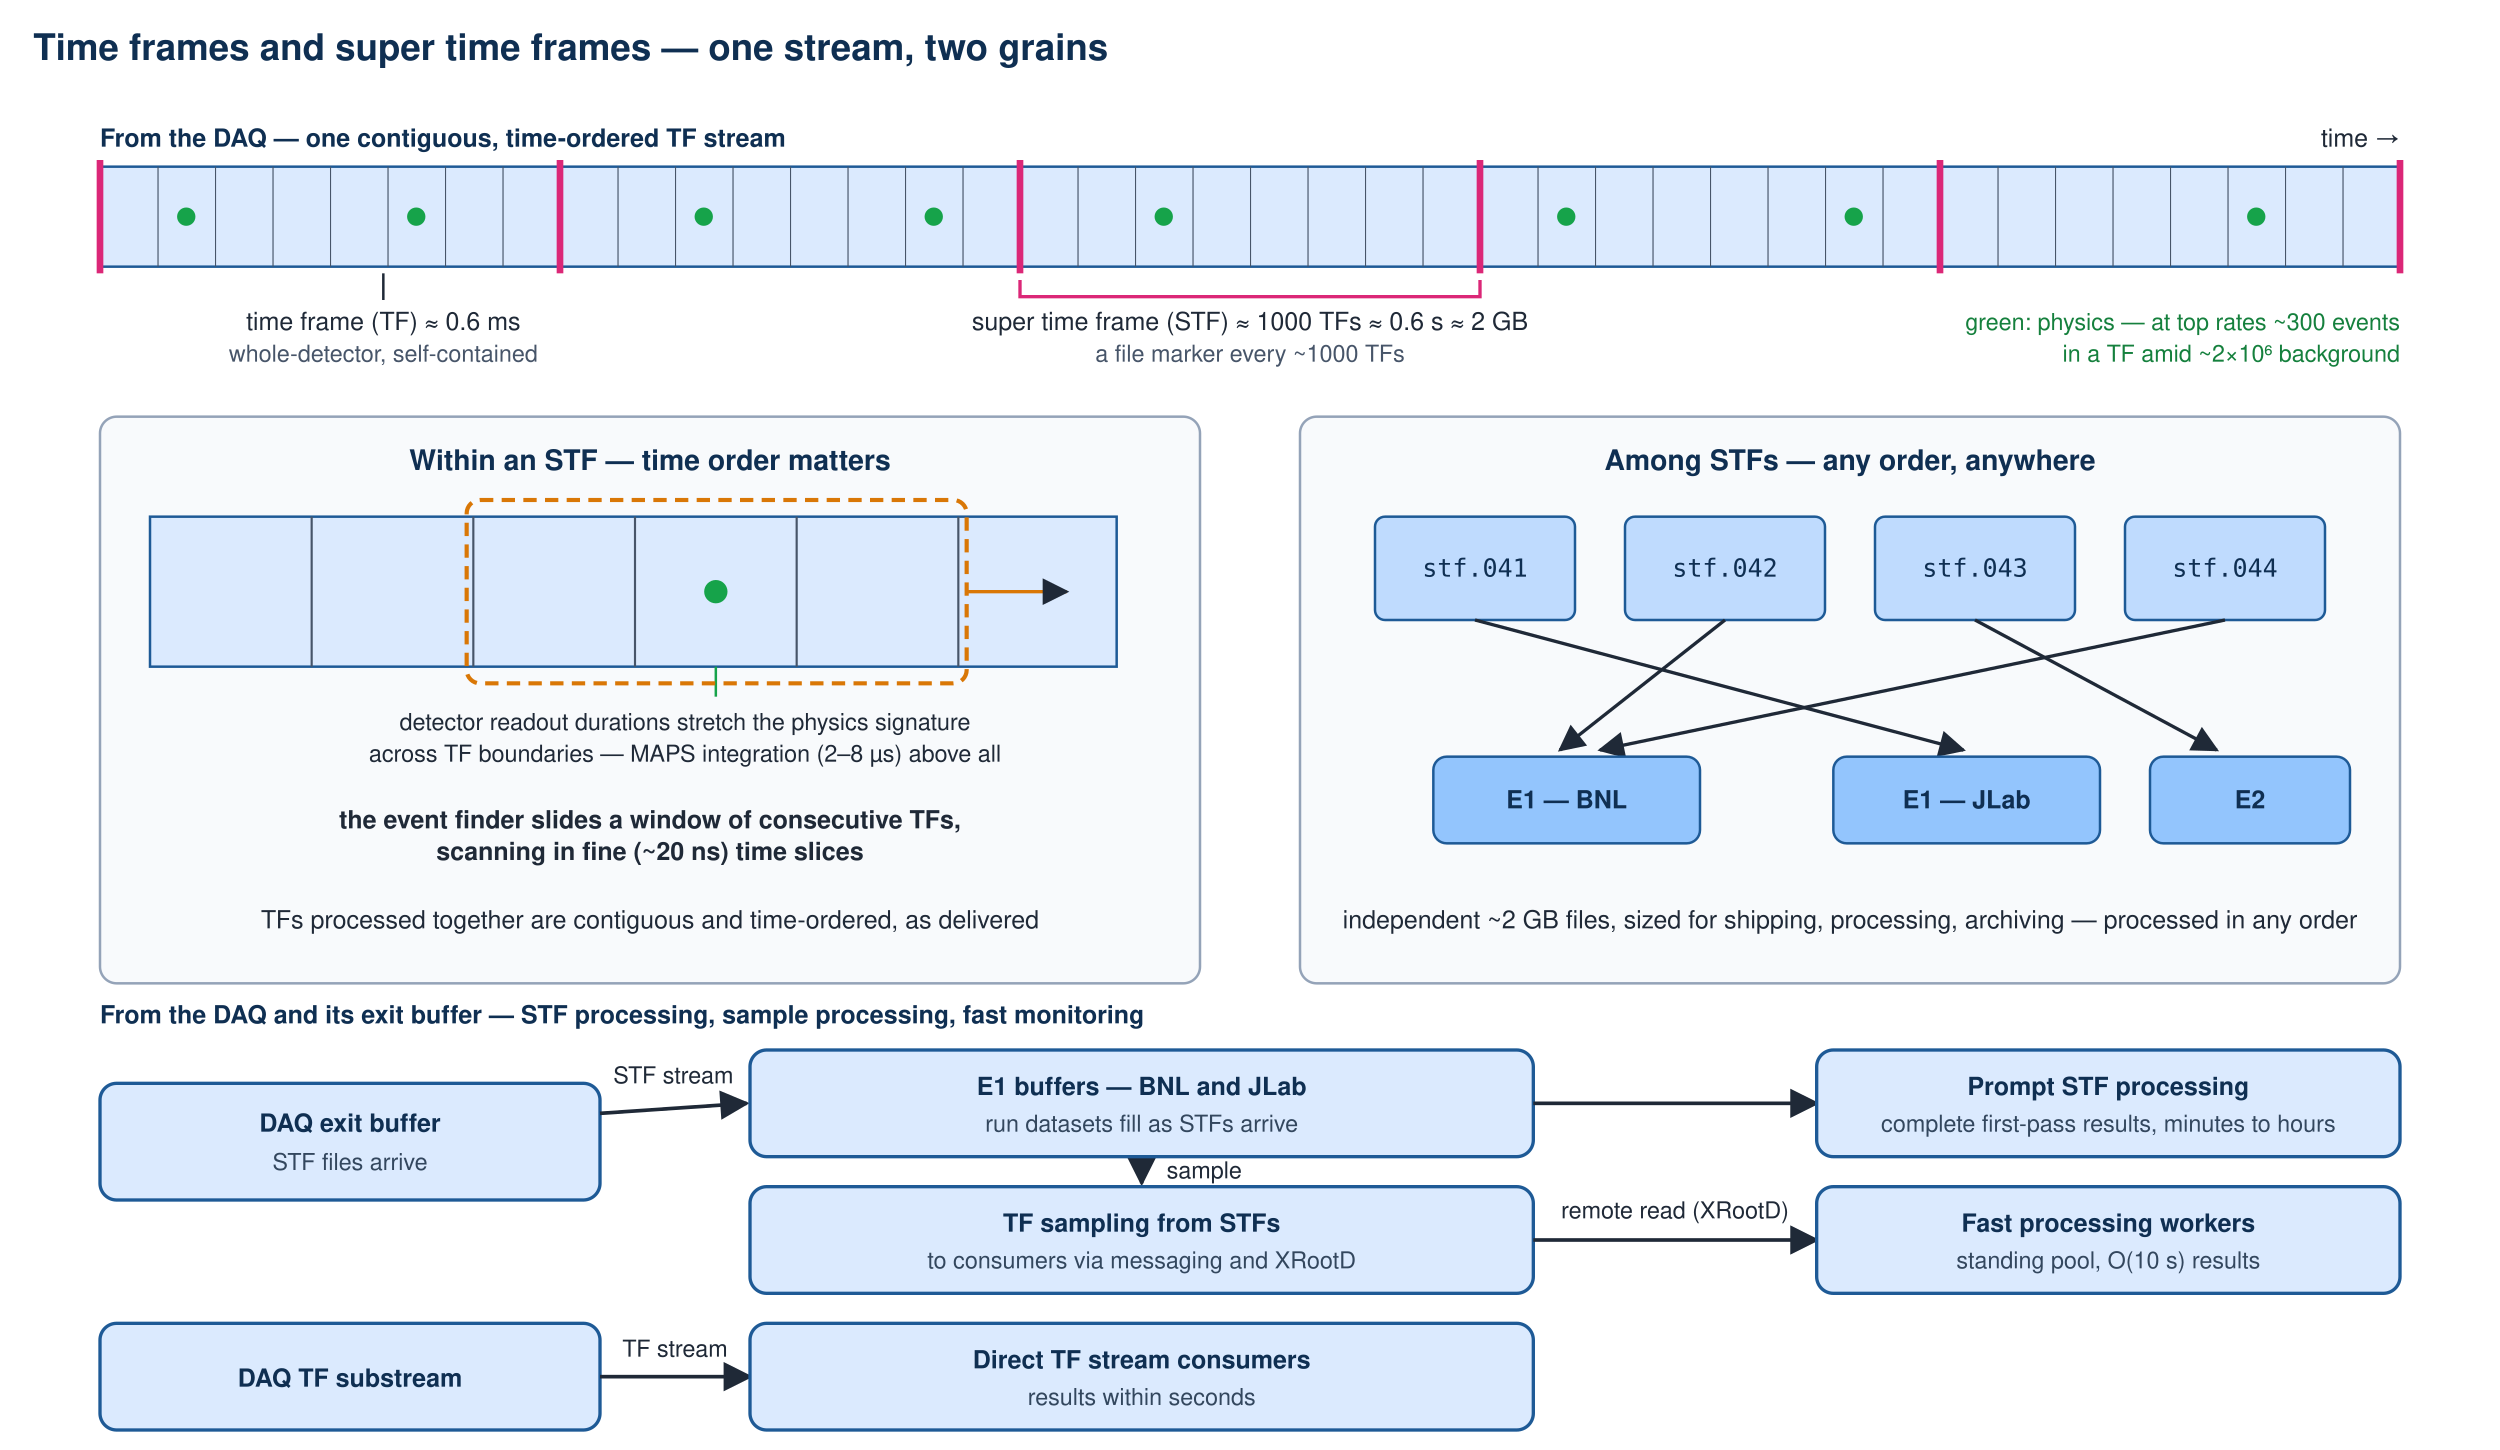
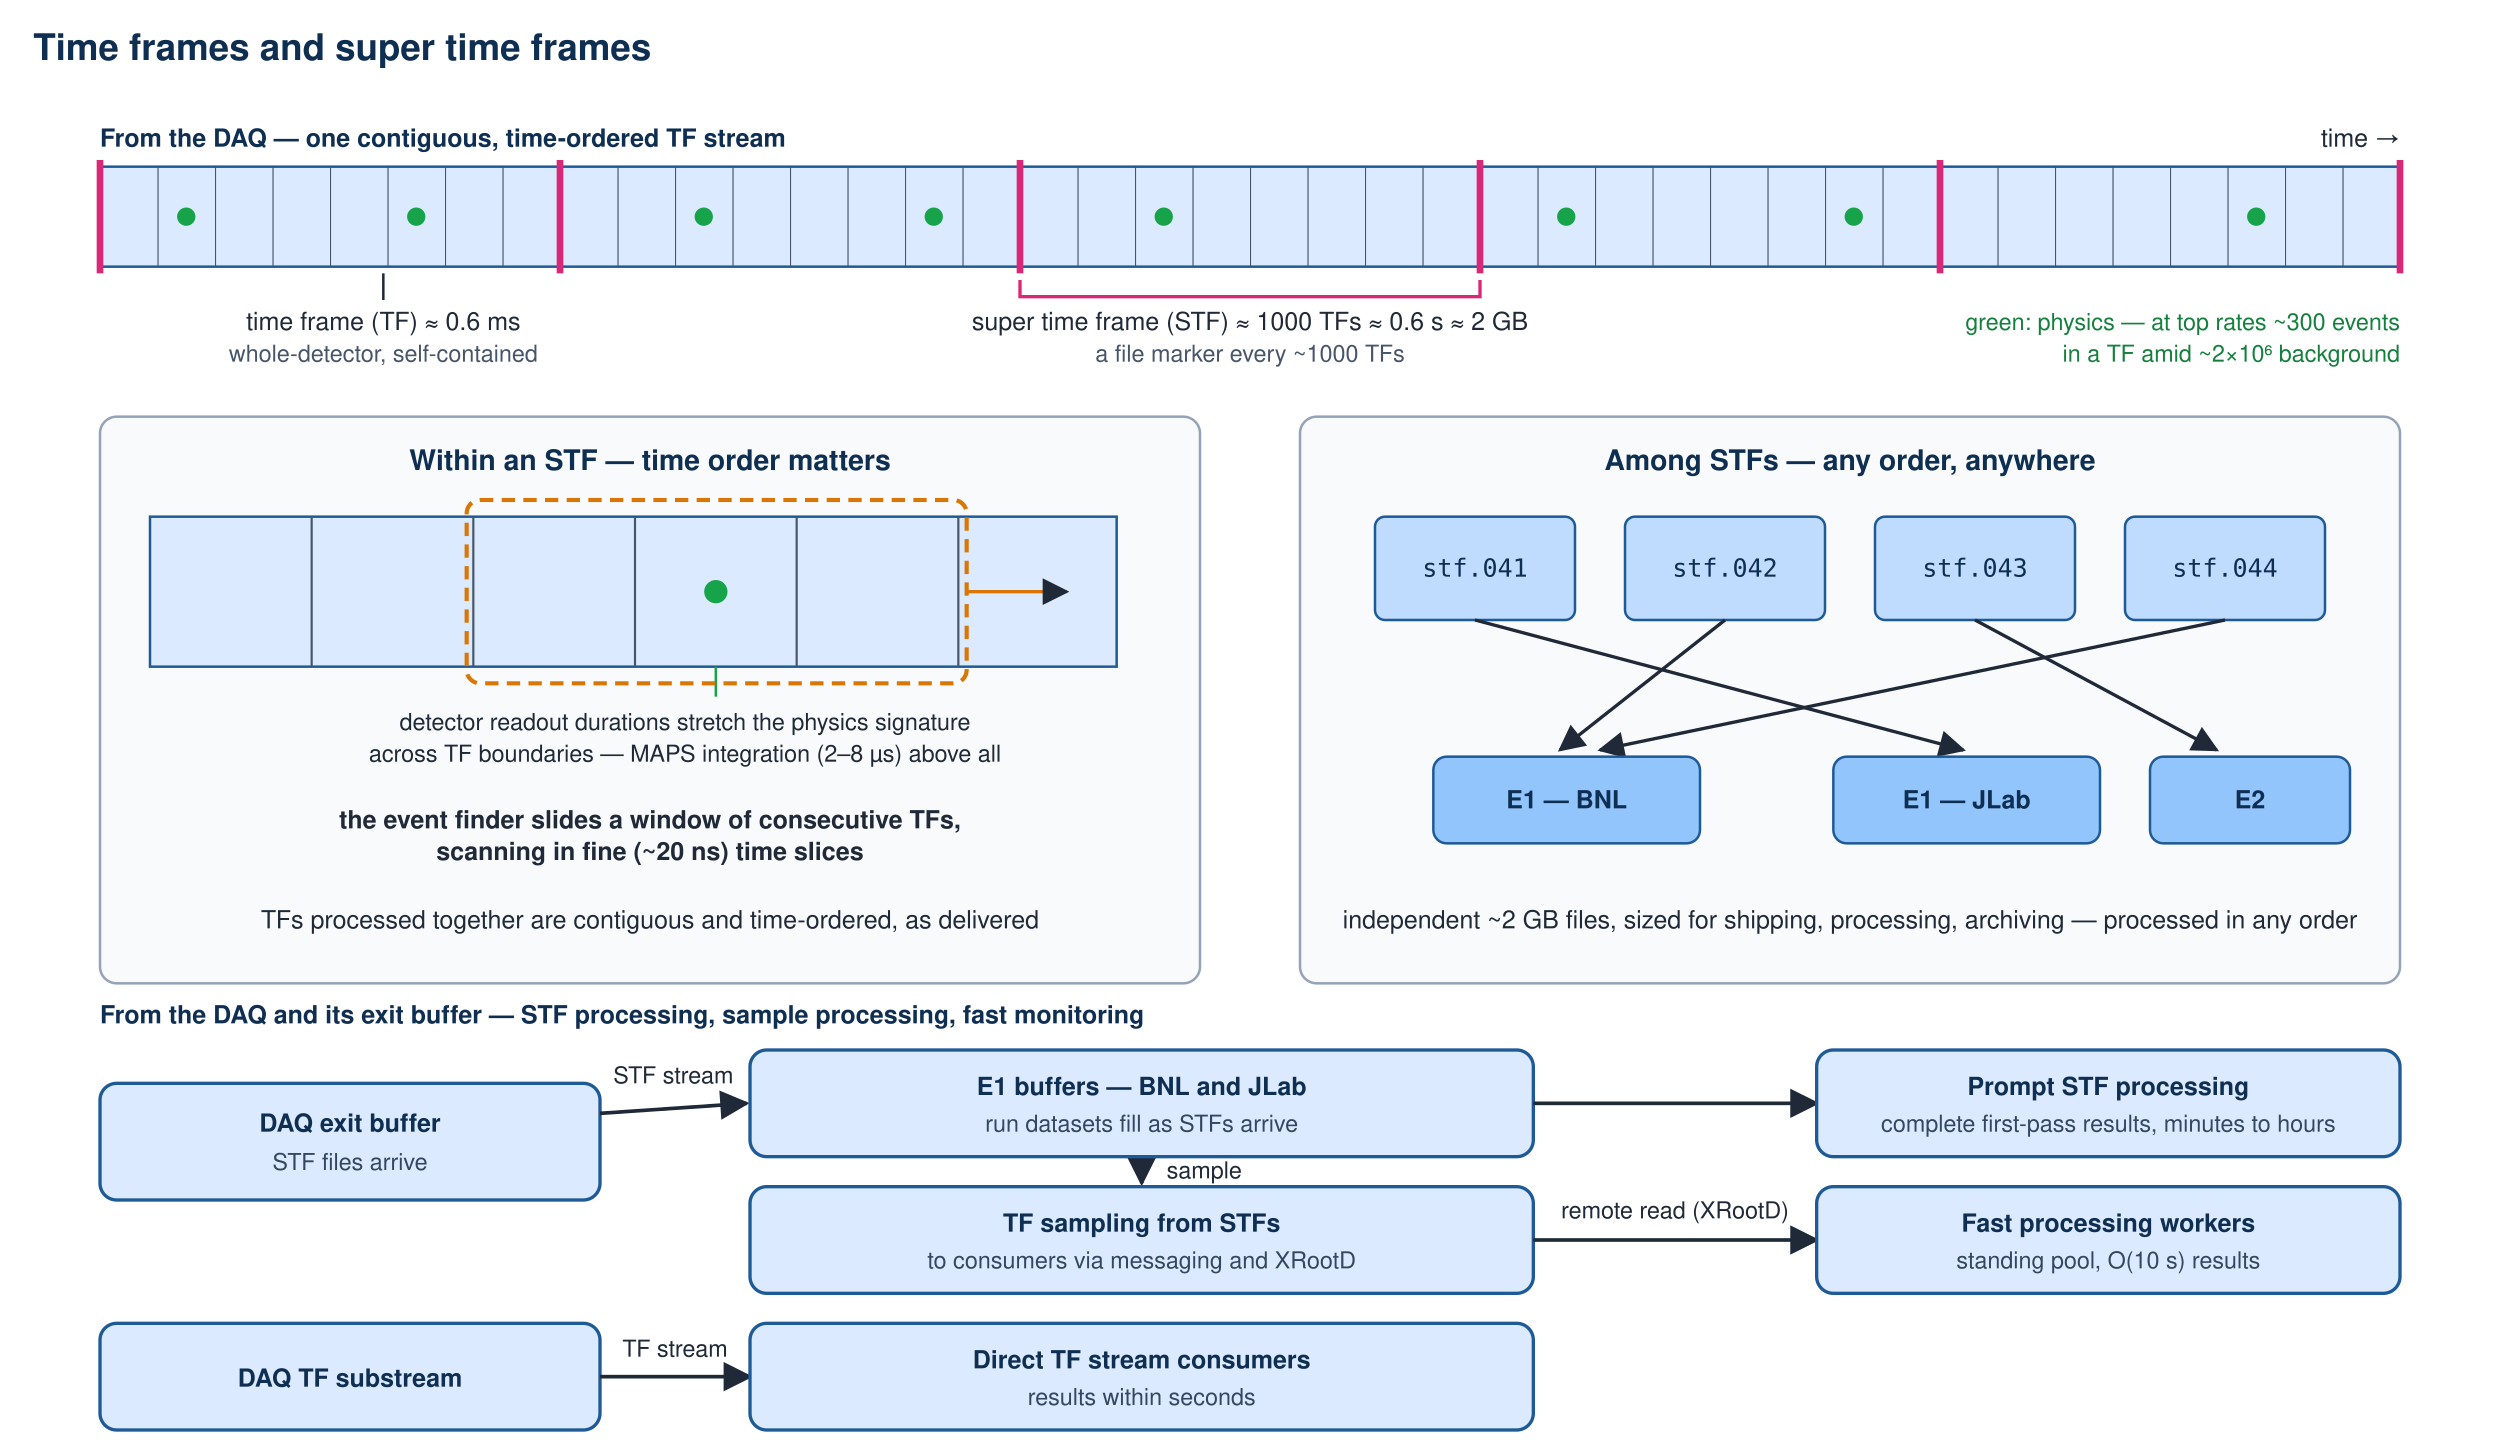
<svg xmlns="http://www.w3.org/2000/svg" width="1500" height="870" viewBox="0 0 1500 870" font-family="Helvetica, Arial, sans-serif">
  <defs>
    <marker id="arr" viewBox="0 0 10 10" refX="9" refY="5" markerWidth="8" markerHeight="8" orient="auto-start-reverse">
      <path d="M 0 0 L 10 5 L 0 10 z" fill="#1f2937" />
    </marker>
    <pattern id="tfcells" x="60" y="100" width="34.5" height="60" patternUnits="userSpaceOnUse">
      <line x1="0" y1="0" x2="0" y2="60" stroke="#475569" stroke-width="1.3" />
    </pattern>
  </defs>
  <rect x="0" y="0" width="1500" height="870" fill="#ffffff" />
-   <text x="20" y="36" font-size="22" font-weight="bold" fill="#0f2f52">Time frames and super time frames — one stream, two grains</text>
+   <text x="20" y="36" font-size="22" font-weight="bold" fill="#0f2f52">Time frames and super time frames</text>
  <text x="60" y="88" font-size="15" font-weight="bold" fill="#0f2f52">From the DAQ — one contiguous, time-ordered TF stream</text>
  <text x="1440" y="88" font-size="15" fill="#1f2937" text-anchor="end">time →</text>
  <rect x="60" y="100" width="1380" height="60" fill="#dbeafe" stroke="#1e5a96" stroke-width="1.5" />
  <rect x="60" y="100" width="1380" height="60" fill="url(#tfcells)" />
  <g fill="#16a34a">
    <circle cx="111.75" cy="130" r="5.5" />
    <circle cx="249.75" cy="130" r="5.5" />
    <circle cx="422.25" cy="130" r="5.5" />
    <circle cx="560.25" cy="130" r="5.5" />
    <circle cx="698.25" cy="130" r="5.5" />
    <circle cx="939.75" cy="130" r="5.5" />
    <circle cx="1112.25" cy="130" r="5.5" />
    <circle cx="1353.75" cy="130" r="5.5" />
  </g>
  <g stroke="#db2777" stroke-width="4">
    <line x1="60" y1="96" x2="60" y2="164" />
    <line x1="336" y1="96" x2="336" y2="164" />
    <line x1="612" y1="96" x2="612" y2="164" />
    <line x1="888" y1="96" x2="888" y2="164" />
    <line x1="1164" y1="96" x2="1164" y2="164" />
    <line x1="1440" y1="96" x2="1440" y2="164" />
  </g>
  <line x1="230" y1="164" x2="230" y2="180" stroke="#1f2937" stroke-width="1.5" />
  <text x="230" y="198" font-size="15" fill="#1f2937" text-anchor="middle">time frame (TF) ≈ 0.6 ms</text>
  <text x="230" y="217" font-size="14" fill="#475569" text-anchor="middle">whole-detector, self-contained</text>
  <path d="M 612 168 L 612 178 L 888 178 L 888 168" fill="none" stroke="#db2777" stroke-width="2" />
  <text x="750" y="198" font-size="15" fill="#1f2937" text-anchor="middle">super time frame (STF) ≈ 1000 TFs ≈ 0.6 s ≈ 2 GB</text>
  <text x="750" y="217" font-size="14" fill="#475569" text-anchor="middle">a file marker every ~1000 TFs</text>
  <text x="1440" y="198" font-size="14" fill="#15803d" text-anchor="end">green: physics — at top rates ~300 events</text>
  <text x="1440" y="217" font-size="14" fill="#15803d" text-anchor="end">in a TF amid ~2×10⁶ background</text>
  <rect x="60" y="250" width="660" height="340" rx="10" fill="#f8fafc" stroke="#94a3b8" stroke-width="1.5" />
  <text x="390" y="282" font-size="17" font-weight="bold" fill="#0f2f52" text-anchor="middle">Within an STF — time order matters</text>
  <rect x="90" y="310" width="580" height="90" fill="#dbeafe" stroke="#1e5a96" stroke-width="1.5" />
  <g stroke="#475569" stroke-width="1.3">
    <line x1="187" y1="310" x2="187" y2="400" />
    <line x1="284" y1="310" x2="284" y2="400" />
    <line x1="381" y1="310" x2="381" y2="400" />
    <line x1="478" y1="310" x2="478" y2="400" />
    <line x1="575" y1="310" x2="575" y2="400" />
  </g>
  <circle cx="429.5" cy="355" r="7" fill="#16a34a" />
  <line x1="429.5" y1="400" x2="429.5" y2="418" stroke="#16a34a" stroke-width="1.5" />
  <text x="411" y="438" font-size="14" fill="#1f2937" text-anchor="middle">detector readout durations stretch the physics signature</text>
  <text x="411" y="457" font-size="14" fill="#1f2937" text-anchor="middle">across TF boundaries — MAPS integration (2–8 µs) above all</text>
  <rect x="280" y="300" width="300" height="110" rx="8" fill="none" stroke="#d97706" stroke-width="2.5" stroke-dasharray="8,5" />
  <line x1="580" y1="355" x2="640" y2="355" stroke="#d97706" stroke-width="2" marker-end="url(#arr)" />
  <text x="390" y="497" font-size="15" fill="#1f2937" text-anchor="middle" font-weight="bold">the event finder slides a window of consecutive TFs,</text>
  <text x="390" y="516" font-size="15" fill="#1f2937" text-anchor="middle" font-weight="bold">scanning in fine (~20 ns) time slices</text>
  <text x="390" y="557" font-size="15" fill="#1f2937" text-anchor="middle">TFs processed together are contiguous and time-ordered, as delivered</text>
  <rect x="780" y="250" width="660" height="340" rx="10" fill="#f8fafc" stroke="#94a3b8" stroke-width="1.5" />
  <text x="1110" y="282" font-size="17" font-weight="bold" fill="#0f2f52" text-anchor="middle">Among STFs — any order, anywhere</text>
  <g>
    <rect x="825" y="310" width="120" height="62" rx="6" fill="#bfdbfe" stroke="#1e5a96" stroke-width="1.5" />
    <text x="885" y="346" font-size="15" font-family="Menlo, Consolas, monospace" fill="#0f2f52" text-anchor="middle">stf.041</text>
    <rect x="975" y="310" width="120" height="62" rx="6" fill="#bfdbfe" stroke="#1e5a96" stroke-width="1.5" />
    <text x="1035" y="346" font-size="15" font-family="Menlo, Consolas, monospace" fill="#0f2f52" text-anchor="middle">stf.042</text>
    <rect x="1125" y="310" width="120" height="62" rx="6" fill="#bfdbfe" stroke="#1e5a96" stroke-width="1.5" />
    <text x="1185" y="346" font-size="15" font-family="Menlo, Consolas, monospace" fill="#0f2f52" text-anchor="middle">stf.043</text>
    <rect x="1275" y="310" width="120" height="62" rx="6" fill="#bfdbfe" stroke="#1e5a96" stroke-width="1.5" />
    <text x="1335" y="346" font-size="15" font-family="Menlo, Consolas, monospace" fill="#0f2f52" text-anchor="middle">stf.044</text>
  </g>
  <g stroke="#1f2937" stroke-width="2">
    <line x1="885" y1="372" x2="1178" y2="450" marker-end="url(#arr)" />
    <line x1="1035" y1="372" x2="936" y2="450" marker-end="url(#arr)" />
    <line x1="1185" y1="372" x2="1330" y2="450" marker-end="url(#arr)" />
    <line x1="1335" y1="372" x2="960" y2="450" marker-end="url(#arr)" />
  </g>
  <g>
    <rect x="860" y="454" width="160" height="52" rx="8" fill="#93c5fd" stroke="#1e5a96" stroke-width="1.5" />
    <text x="940" y="485" font-size="15" font-weight="bold" fill="#0f2f52" text-anchor="middle">E1 — BNL</text>
    <rect x="1100" y="454" width="160" height="52" rx="8" fill="#93c5fd" stroke="#1e5a96" stroke-width="1.5" />
    <text x="1180" y="485" font-size="15" font-weight="bold" fill="#0f2f52" text-anchor="middle">E1 — JLab</text>
    <rect x="1290" y="454" width="120" height="52" rx="8" fill="#93c5fd" stroke="#1e5a96" stroke-width="1.5" />
    <text x="1350" y="485" font-size="15" font-weight="bold" fill="#0f2f52" text-anchor="middle">E2</text>
  </g>
  <text x="1110" y="557" font-size="15" fill="#1f2937" text-anchor="middle">independent ~2 GB files, sized for shipping, processing, archiving — processed in any order</text>
  <text x="60" y="614" font-size="15" font-weight="bold" fill="#0f2f52">From the DAQ and its exit buffer — STF processing, sample processing, fast monitoring</text>
  <rect x="60" y="650" width="300" height="70" rx="10" fill="#dbeafe" stroke="#1e5a96" stroke-width="2" />
  <text x="210" y="679" font-size="15" font-weight="bold" fill="#0f2f52" text-anchor="middle">DAQ exit buffer</text>
  <text x="210" y="702" font-size="14" fill="#33475e" text-anchor="middle">STF files arrive</text>
  <line x1="360" y1="668" x2="448" y2="662" stroke="#1f2937" stroke-width="2.2" marker-end="url(#arr)" />
  <text x="404" y="650" font-size="14" fill="#1f2937" text-anchor="middle">STF stream</text>
  <line x1="685" y1="694" x2="685" y2="710" stroke="#1f2937" stroke-width="2.2" marker-end="url(#arr)" />
  <text x="700" y="707" font-size="14" fill="#1f2937">sample</text>
  <rect x="450" y="630" width="470" height="64" rx="10" fill="#dbeafe" stroke="#1e5a96" stroke-width="2" />
  <text x="685" y="657" font-size="15" font-weight="bold" fill="#0f2f52" text-anchor="middle">E1 buffers — BNL and JLab</text>
  <text x="685" y="679" font-size="14" fill="#33475e" text-anchor="middle">run datasets fill as STFs arrive</text>
  <line x1="920" y1="662" x2="1090" y2="662" stroke="#1f2937" stroke-width="2.2" marker-end="url(#arr)" />
  <rect x="1090" y="630" width="350" height="64" rx="10" fill="#dbeafe" stroke="#1e5a96" stroke-width="2" />
  <text x="1265" y="657" font-size="15" font-weight="bold" fill="#0f2f52" text-anchor="middle">Prompt STF processing</text>
  <text x="1265" y="679" font-size="14" fill="#33475e" text-anchor="middle">complete first-pass results, minutes to hours</text>
  <rect x="450" y="712" width="470" height="64" rx="10" fill="#dbeafe" stroke="#1e5a96" stroke-width="2" />
  <text x="685" y="739" font-size="15" font-weight="bold" fill="#0f2f52" text-anchor="middle">TF sampling from STFs</text>
  <text x="685" y="761" font-size="14" fill="#33475e" text-anchor="middle">to consumers via messaging and XRootD</text>
  <line x1="920" y1="744" x2="1090" y2="744" stroke="#1f2937" stroke-width="2.2" marker-end="url(#arr)" />
  <text x="1005" y="731" font-size="14" fill="#1f2937" text-anchor="middle">remote read (XRootD)</text>
  <rect x="1090" y="712" width="350" height="64" rx="10" fill="#dbeafe" stroke="#1e5a96" stroke-width="2" />
  <text x="1265" y="739" font-size="15" font-weight="bold" fill="#0f2f52" text-anchor="middle">Fast processing workers</text>
  <text x="1265" y="761" font-size="14" fill="#33475e" text-anchor="middle">standing pool, O(10 s) results</text>
  <rect x="60" y="794" width="300" height="64" rx="10" fill="#dbeafe" stroke="#1e5a96" stroke-width="2" />
  <text x="210" y="832" font-size="15" font-weight="bold" fill="#0f2f52" text-anchor="middle">DAQ TF substream</text>
  <line x1="360" y1="826" x2="450" y2="826" stroke="#1f2937" stroke-width="2.2" marker-end="url(#arr)" />
  <text x="405" y="814" font-size="14" fill="#1f2937" text-anchor="middle">TF stream</text>
  <rect x="450" y="794" width="470" height="64" rx="10" fill="#dbeafe" stroke="#1e5a96" stroke-width="2" />
  <text x="685" y="821" font-size="15" font-weight="bold" fill="#0f2f52" text-anchor="middle">Direct TF stream consumers</text>
  <text x="685" y="843" font-size="14" fill="#33475e" text-anchor="middle">results within seconds</text>
</svg>
